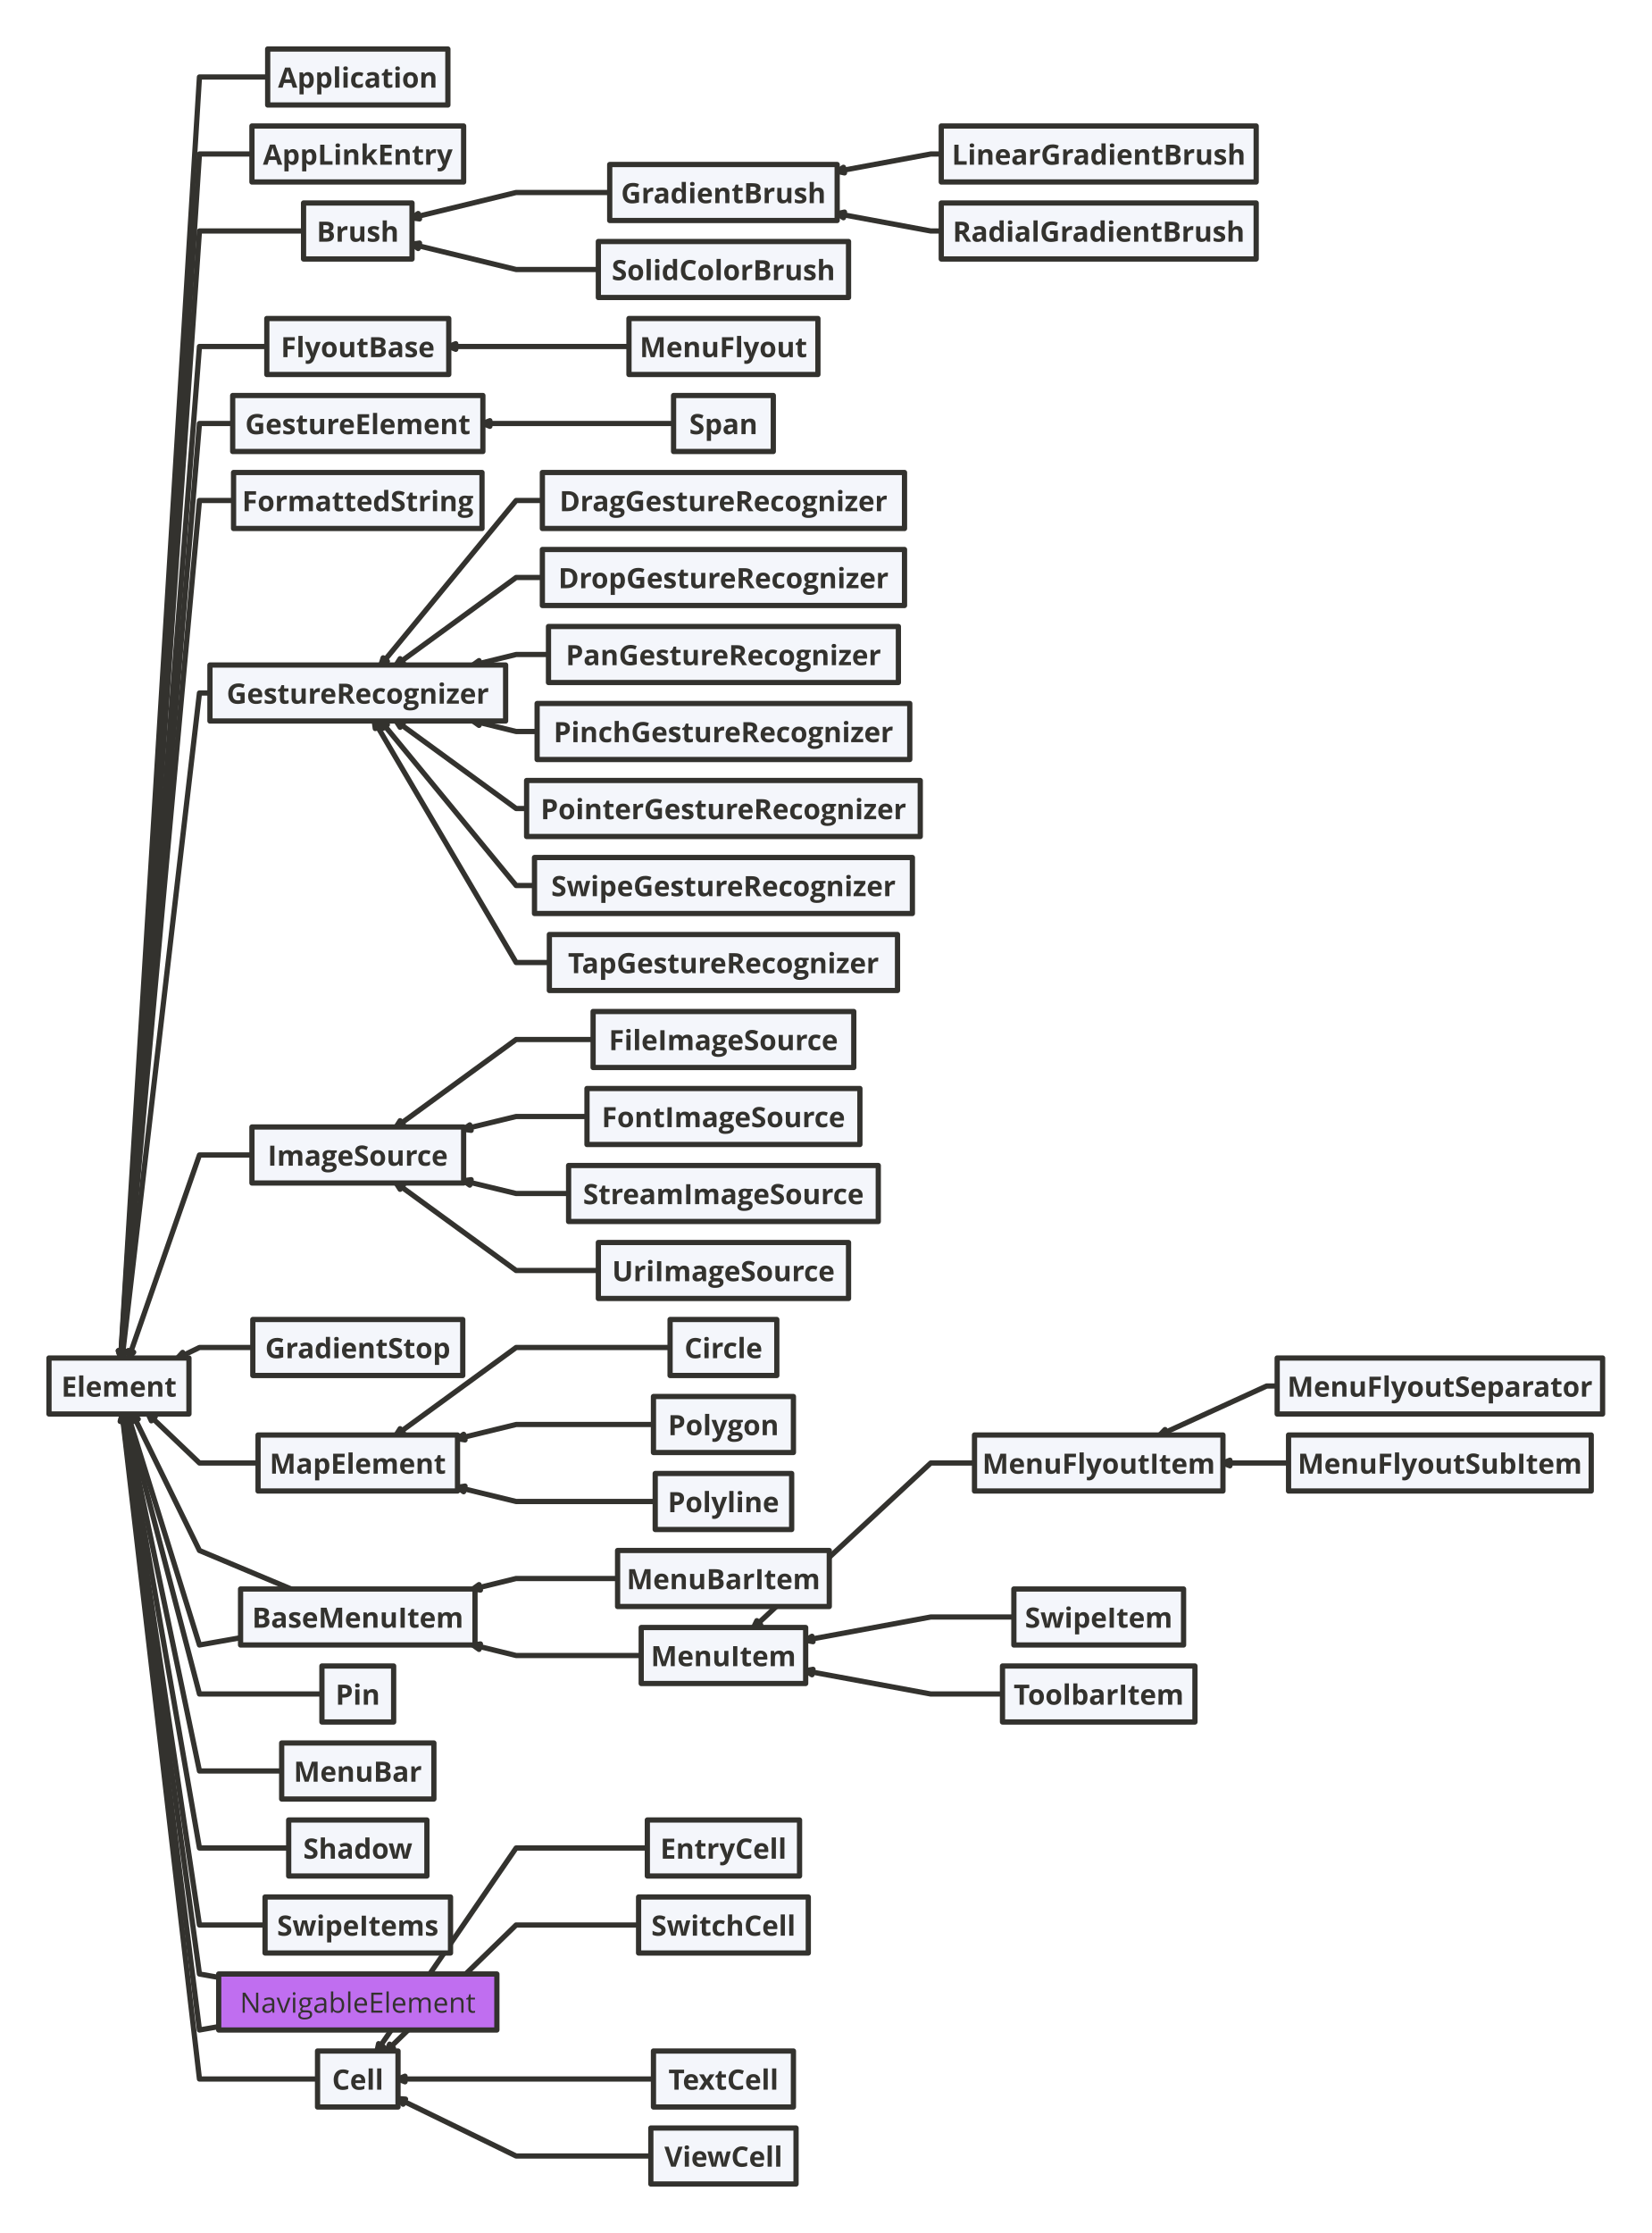
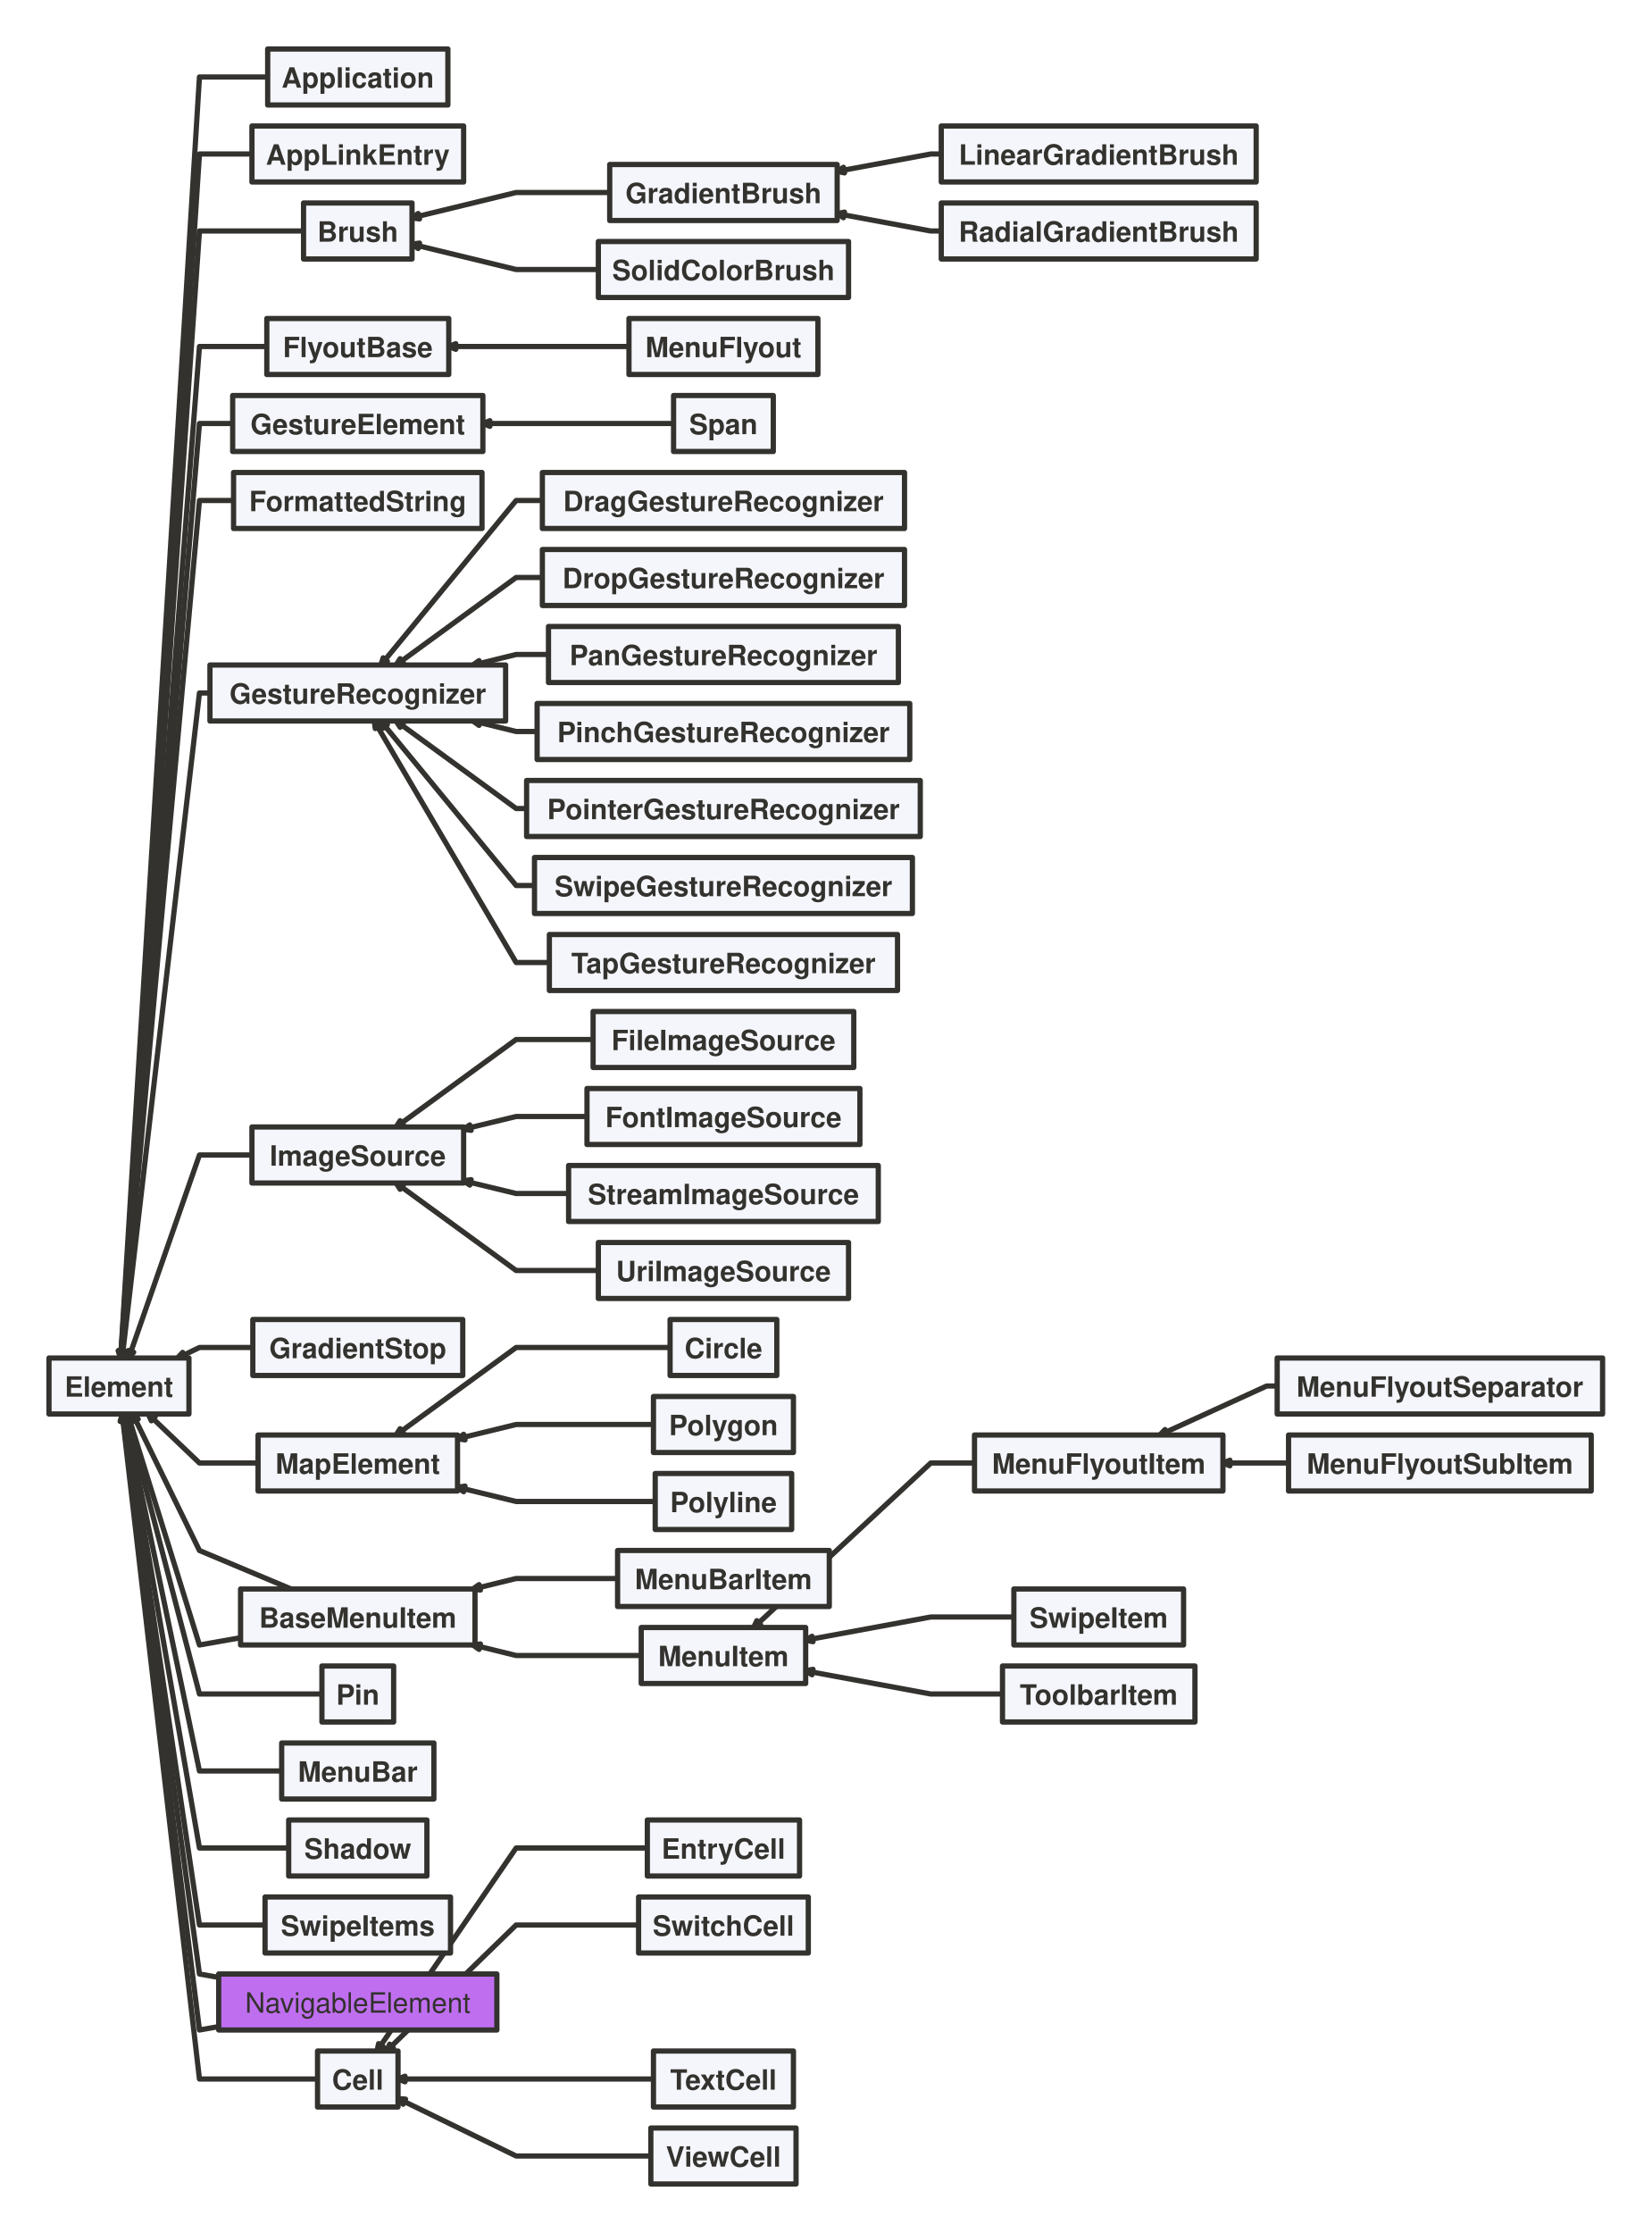
<svg xmlns="http://www.w3.org/2000/svg" version="1.1" baseProfile="full" width="944.0" height="1276.0" viewBox="0 0 944 1276">
-   <g stroke-width="1.0" text-align="left" font="12pt Helvetica, Arial, sans-serif" font-size="12pt" font-family="'Open Sans'" font-weight="bold" font-style="normal">
-     <g font-family="'Open Sans'" font-size="12pt" font-weight="bold" font-style="normal" stroke-width="3.0" stroke-linejoin="round" stroke-linecap="round" stroke="#33322E">
+   <g stroke-width="1.0" text-align="left" font="12pt Helvetica, Arial, sans-serif" font-size="12pt" font-family="Helvetica" font-weight="bold" font-style="normal">
+     <g font-family="Helvetica" font-size="12pt" font-weight="bold" font-style="normal" stroke-width="3.0" stroke-linejoin="round" stroke-linecap="round" stroke="#33322E">
      <g stroke="transparent" fill="transparent">
        <rect x="0.0" y="0.0" height="1276.0" width="944.0" stroke="none" />
      </g>
      <g transform="translate(8, 8)" fill="#33322E">
-         <g transform="translate(20, 20)" fill="#f4f6fb" font-family="'Open Sans'" font-size="12pt" font-weight="normal" font-style="normal">
+         <g transform="translate(20, 20)" fill="#f4f6fb" font-family="Helvetica" font-size="12pt" font-weight="normal" font-style="normal">
          <path d="M41.2 744.0 L86 16 L125 16 L125.0 16.0 " fill="none" />
          <path d="M39.6 743.9 L41.2 744.0 L42.8 744.1 L41.0 748.0 Z" />
          <path d="M41.3 744.0 L86 60 L116 60 L116.0 60.0 " fill="none" />
          <path d="M39.7 743.9 L41.3 744.0 L42.9 744.1 L41.0 748.0 Z" />
          <path d="M49.6 783.6 L86 858 L138.395 880 L138.4 880.0 " fill="none" />
          <path d="M51.0 782.9 L49.6 783.6 L48.2 784.3 L47.8 780.0 Z" />
          <path d="M41.4 744.0 L86 104 L145.5 104 L145.5 104.0 " fill="none" />
          <path d="M39.8 743.9 L41.4 744.0 L43.0 744.1 L41.1 748.0 Z" />
          <path d="M211.4 95.5 L267 82 L320.5 82 L320.5 82.0 " fill="none" />
          <path d="M211.0 94.0 L211.4 95.5 L211.8 97.1 L207.5 96.5 Z" />
          <path d="M454.4 69.2 L504 60 L510 60 L510.0 60.0 " fill="none" />
          <path d="M454.1 67.6 L454.4 69.2 L454.7 70.8 L450.5 69.9 Z" />
          <path d="M454.4 94.8 L504 104 L510 104 L510.0 104.0 " fill="none" />
          <path d="M454.7 93.2 L454.4 94.8 L454.1 96.4 L450.5 94.1 Z" />
          <path d="M211.4 112.5 L267 126 L314 126 L314.0 126.0 " fill="none" />
          <path d="M211.8 110.9 L211.4 112.5 L211.0 114.0 L207.5 111.5 Z" />
          <path d="M41.5 744.0 L86 170 L124.5 170 L124.5 170.0 " fill="none" />
          <path d="M40.0 743.9 L41.5 744.0 L43.1 744.1 L41.2 748.0 Z" />
          <path d="M232.5 170.0 L267 170 L331.5 170 L331.5 170.0 " fill="none" />
          <path d="M232.5 168.4 L232.5 170.0 L232.5 171.6 L228.5 170.0 Z" />
          <path d="M41.8 744.0 L86 258 L105.5 258 L105.5 258.0 " fill="none" />
          <path d="M40.2 743.9 L41.8 744.0 L43.4 744.2 L41.5 748.0 Z" />
          <path d="M41.7 744.0 L86 214 L105 214 L105.0 214.0 " fill="none" />
          <path d="M40.1 743.9 L41.7 744.0 L43.3 744.1 L41.3 748.0 Z" />
          <path d="M252.0 214.0 L267 214 L357 214 L357.0 214.0 " fill="none" />
          <path d="M252.0 212.4 L252.0 214.0 L252.0 215.6 L248.0 214.0 Z" />
          <path d="M42.3 744.0 L86 368 L92 368 L92.0 368.0 " fill="none" />
          <path d="M40.7 743.8 L42.3 744.0 L43.9 744.2 L41.9 748.0 Z" />
          <path d="M192.2 348.9 L267 258 L282 258 L282.0 258.0 " fill="none" />
          <path d="M191.0 347.9 L192.2 348.9 L193.4 349.9 L189.7 352.0 Z" />
          <path d="M201.7 349.6 L267 302 L282 302 L282.0 302.0 " fill="none" />
          <path d="M200.7 348.4 L201.7 349.6 L202.6 350.9 L198.4 352.0 Z" />
          <path d="M246.2 351.1 L267 346 L285.5 346 L285.5 346.0 " fill="none" />
          <path d="M245.8 349.5 L246.2 351.1 L246.6 352.6 L242.3 352.0 Z" />
          <path d="M246.2 384.9 L267 390 L279 390 L279.0 390.0 " fill="none" />
          <path d="M246.6 383.4 L246.2 384.9 L245.8 386.5 L242.3 384.0 Z" />
          <path d="M201.7 386.4 L267 434 L273 434 L273.0 434.0 " fill="none" />
          <path d="M202.6 385.1 L201.7 386.4 L200.7 387.6 L198.4 384.0 Z" />
          <path d="M192.2 387.1 L267 478 L277.5 478 L277.5 478.0 " fill="none" />
          <path d="M193.4 386.1 L192.2 387.1 L191.0 388.1 L189.7 384.0 Z" />
          <path d="M187.9 387.4 L267 522 L286 522 L286.0 522.0 " fill="none" />
          <path d="M189.3 386.6 L187.9 387.4 L186.5 388.3 L185.9 384.0 Z" />
          <path d="M77.1 746.3 L86 742 L116.5 742 L116.5 742.0 " fill="none" />
          <path d="M76.4 744.8 L77.1 746.3 L77.8 747.7 L73.5 748.0 Z" />
          <path d="M46.9 744.2 L86 632 L116 632 L116.0 632.0 " fill="none" />
          <path d="M45.4 743.7 L46.9 744.2 L48.4 744.7 L45.6 748.0 Z" />
          <path d="M201.7 613.6 L267 566 L311 566 L311.0 566.0 " fill="none" />
          <path d="M200.7 612.4 L201.7 613.6 L202.6 614.9 L198.4 616.0 Z" />
          <path d="M240.9 616.3 L267 610 L307.5 610 L307.5 610.0 " fill="none" />
          <path d="M240.5 614.8 L240.9 616.3 L241.3 617.9 L237.0 617.3 Z" />
          <path d="M240.9 647.7 L267 654 L297 654 L297.0 654.0 " fill="none" />
          <path d="M241.3 646.1 L240.9 647.7 L240.5 649.2 L237.0 646.7 Z" />
          <path d="M201.7 650.4 L267 698 L314 698 L314.0 698.0 " fill="none" />
          <path d="M202.6 649.1 L201.7 650.4 L200.7 651.6 L198.4 648.0 Z" />
          <path d="M59.6 782.8 L86 808 L119.5 808 L119.5 808.0 " fill="none" />
          <path d="M60.7 781.6 L59.6 782.8 L58.5 783.9 L56.7 780.0 Z" />
          <path d="M201.7 789.6 L267 742 L355 742 L355.0 742.0 " fill="none" />
          <path d="M200.7 788.4 L201.7 789.6 L202.6 790.9 L198.4 792.0 Z" />
          <path d="M237.4 793.2 L267 786 L345.5 786 L345.5 786.0 " fill="none" />
          <path d="M237.0 791.6 L237.4 793.2 L237.8 794.8 L233.5 794.1 Z" />
          <path d="M237.4 822.8 L267 830 L346.5 830 L346.5 830.0 " fill="none" />
          <path d="M237.8 821.2 L237.4 822.8 L237.0 824.4 L233.5 821.9 Z" />
          <path d="M45.2 783.9 L86 940 L156 940 L156.0 940.0 " fill="none" />
          <path d="M46.7 783.5 L45.2 783.9 L43.6 784.3 L44.2 780.0 Z" />
          <path d="M44.2 783.9 L86 984 L133 984 L133.0 984.0 " fill="none" />
          <path d="M45.7 783.6 L44.2 783.9 L42.6 784.2 L43.3 780.0 Z" />
          <path d="M43.5 783.9 L86 1028 L137 1028 L137.0 1028.0 " fill="none" />
          <path d="M45.1 783.7 L43.5 783.9 L41.9 784.2 L42.8 780.0 Z" />
          <path d="M43.0 784.0 L86 1072 L123.5 1072 L123.5 1072.0 " fill="none" />
          <path d="M44.6 783.7 L43.0 784.0 L41.4 784.2 L42.4 780.0 Z" />
          <path d="M42.7 784.0 L86 1100 L97 1101.945 L97.0 1101.9 " fill="none" />
          <path d="M44.3 783.7 L42.7 784.0 L41.1 784.2 L42.2 780.0 Z" />
          <path d="M46.2 783.8 L86 912 L109.5 907.845 L109.5 907.8 " fill="none" />
          <path d="M47.7 783.3 L46.2 783.8 L44.6 784.3 L45.0 780.0 Z" />
          <path d="M246.2 879.1 L267 874 L325 874 L325.0 874.0 " fill="none" />
          <path d="M245.8 877.5 L246.2 879.1 L246.6 880.6 L242.3 880.0 Z" />
          <path d="M246.2 912.9 L267 918 L338.5 918 L338.5 918.0 " fill="none" />
          <path d="M246.6 911.4 L246.2 912.9 L245.8 914.5 L242.3 912.0 Z" />
          <path d="M405.7 899.3 L504 808 L529 808 L529.0 808.0 " fill="none" />
          <path d="M404.6 898.1 L405.7 899.3 L406.8 900.5 L402.7 902.0 Z" />
          <path d="M638.5 790.3 L696 764 L702 764 L702.0 764.0 " fill="none" />
          <path d="M637.9 788.9 L638.5 790.3 L639.2 791.8 L634.9 792.0 Z" />
          <path d="M675.0 808.0 L696 808 L708.5 808 L708.5 808.0 " fill="none" />
          <path d="M675.0 806.4 L675.0 808.0 L675.0 809.6 L671.0 808.0 Z" />
          <path d="M436.4 908.5 L504 896 L551.5 896 L551.5 896.0 " fill="none" />
          <path d="M436.1 907.0 L436.4 908.5 L436.7 910.1 L432.5 909.3 Z" />
          <path d="M436.4 927.5 L504 940 L545 940 L545.0 940.0 " fill="none" />
          <path d="M436.7 925.9 L436.4 927.5 L436.1 929.0 L432.5 926.7 Z" />
          <path d="M42.3 784.0 L86 1160 L153.5 1160 L153.5 1160.0 " fill="none" />
          <path d="M43.9 783.8 L42.3 784.0 L40.7 784.2 L41.9 780.0 Z" />
          <path d="M189.7 1140.7 L267 1028 L342 1028 L342.0 1028.0 " fill="none" />
          <path d="M188.4 1139.8 L189.7 1140.7 L191.1 1141.6 L187.5 1144.0 Z" />
          <path d="M195.8 1141.2 L267 1072 L337 1072 L337.0 1072.0 " fill="none" />
          <path d="M194.7 1140.1 L195.8 1141.2 L196.9 1142.4 L193.0 1144.0 Z" />
          <path d="M203.5 1160.0 L267 1160 L345.5 1160 L345.5 1160.0 " fill="none" />
          <path d="M203.5 1158.4 L203.5 1160.0 L203.5 1161.6 L199.5 1160.0 Z" />
          <path d="M203.1 1172.9 L267 1204 L344 1204 L344.0 1204.0 " fill="none" />
          <path d="M203.8 1171.5 L203.1 1172.9 L202.4 1174.4 L199.5 1171.2 Z" />
          <path d="M42.5 784.0 L86 1132 L97 1130.055 L97.0 1130.1 " fill="none" />
          <path d="M44.1 783.8 L42.5 784.0 L40.9 784.2 L42.0 780.0 Z" />
          <g data-name="Element">
            <g fill="#f4f6fb" stroke="#33322E" data-name="Element">
              <rect x="0.0" y="748.0" height="32.0" width="80.0" data-name="Element" />
            </g>
-             <g transform="translate(0, 748)" font-family="'Open Sans'" font-size="12pt" font-weight="bold" font-style="normal" data-name="Element" data-compartment="0">
+             <g transform="translate(0, 748)" font-family="Helvetica" font-size="12pt" font-weight="bold" font-style="normal" data-name="Element" data-compartment="0">
              <g transform="translate(8, 8)" fill="#33322E" text-align="center" data-name="Element" data-compartment="0">
                <text x="32.0" y="14.1" stroke="none" text-anchor="middle" data-name="Element" data-compartment="0">Element</text>
              </g>
            </g>
          </g>
          <g data-name="Application">
            <g fill="#f4f6fb" stroke="#33322E" data-name="Application">
              <rect x="125.0" y="0.0" height="32.0" width="103.0" data-name="Application" />
            </g>
-             <g transform="translate(125, 0)" font-family="'Open Sans'" font-size="12pt" font-weight="bold" font-style="normal" data-name="Application" data-compartment="0">
+             <g transform="translate(125, 0)" font-family="Helvetica" font-size="12pt" font-weight="bold" font-style="normal" data-name="Application" data-compartment="0">
              <g transform="translate(8, 8)" fill="#33322E" text-align="center" data-name="Application" data-compartment="0">
                <text x="43.5" y="14.1" stroke="none" text-anchor="middle" data-name="Application" data-compartment="0">Application</text>
              </g>
            </g>
          </g>
          <g data-name="AppLinkEntry">
            <g fill="#f4f6fb" stroke="#33322E" data-name="AppLinkEntry">
              <rect x="116.0" y="44.0" height="32.0" width="121.0" data-name="AppLinkEntry" />
            </g>
-             <g transform="translate(116, 44)" font-family="'Open Sans'" font-size="12pt" font-weight="bold" font-style="normal" data-name="AppLinkEntry" data-compartment="0">
+             <g transform="translate(116, 44)" font-family="Helvetica" font-size="12pt" font-weight="bold" font-style="normal" data-name="AppLinkEntry" data-compartment="0">
              <g transform="translate(8, 8)" fill="#33322E" text-align="center" data-name="AppLinkEntry" data-compartment="0">
                <text x="52.5" y="14.1" stroke="none" text-anchor="middle" data-name="AppLinkEntry" data-compartment="0">AppLinkEntry</text>
              </g>
            </g>
          </g>
          <g data-name="BaseMenuItem">
            <g fill="#f4f6fb" stroke="#33322E" data-name="BaseMenuItem">
              <rect x="109.5" y="880.0" height="32.0" width="134.0" data-name="BaseMenuItem" />
            </g>
-             <g transform="translate(109.5, 880)" font-family="'Open Sans'" font-size="12pt" font-weight="bold" font-style="normal" data-name="BaseMenuItem" data-compartment="0">
+             <g transform="translate(109.5, 880)" font-family="Helvetica" font-size="12pt" font-weight="bold" font-style="normal" data-name="BaseMenuItem" data-compartment="0">
              <g transform="translate(8, 8)" fill="#33322E" text-align="center" data-name="BaseMenuItem" data-compartment="0">
                <text x="59.0" y="14.1" stroke="none" text-anchor="middle" data-name="BaseMenuItem" data-compartment="0">BaseMenuItem</text>
              </g>
            </g>
          </g>
          <g data-name="Brush">
            <g fill="#f4f6fb" stroke="#33322E" data-name="Brush">
              <rect x="145.5" y="88.0" height="32.0" width="62.0" data-name="Brush" />
            </g>
-             <g transform="translate(145.5, 88)" font-family="'Open Sans'" font-size="12pt" font-weight="bold" font-style="normal" data-name="Brush" data-compartment="0">
+             <g transform="translate(145.5, 88)" font-family="Helvetica" font-size="12pt" font-weight="bold" font-style="normal" data-name="Brush" data-compartment="0">
              <g transform="translate(8, 8)" fill="#33322E" text-align="center" data-name="Brush" data-compartment="0">
                <text x="23.0" y="14.1" stroke="none" text-anchor="middle" data-name="Brush" data-compartment="0">Brush</text>
              </g>
            </g>
          </g>
          <g data-name="GradientBrush">
            <g fill="#f4f6fb" stroke="#33322E" data-name="GradientBrush">
              <rect x="320.5" y="66.0" height="32.0" width="130.0" data-name="GradientBrush" />
            </g>
-             <g transform="translate(320.5, 66)" font-family="'Open Sans'" font-size="12pt" font-weight="bold" font-style="normal" data-name="GradientBrush" data-compartment="0">
+             <g transform="translate(320.5, 66)" font-family="Helvetica" font-size="12pt" font-weight="bold" font-style="normal" data-name="GradientBrush" data-compartment="0">
              <g transform="translate(8, 8)" fill="#33322E" text-align="center" data-name="GradientBrush" data-compartment="0">
                <text x="57.0" y="14.1" stroke="none" text-anchor="middle" data-name="GradientBrush" data-compartment="0">GradientBrush</text>
              </g>
            </g>
          </g>
          <g data-name="LinearGradientBrush">
            <g fill="#f4f6fb" stroke="#33322E" data-name="LinearGradientBrush">
              <rect x="510.0" y="44.0" height="32.0" width="180.0" data-name="LinearGradientBrush" />
            </g>
-             <g transform="translate(510, 44)" font-family="'Open Sans'" font-size="12pt" font-weight="bold" font-style="normal" data-name="LinearGradientBrush" data-compartment="0">
+             <g transform="translate(510, 44)" font-family="Helvetica" font-size="12pt" font-weight="bold" font-style="normal" data-name="LinearGradientBrush" data-compartment="0">
              <g transform="translate(8, 8)" fill="#33322E" text-align="center" data-name="LinearGradientBrush" data-compartment="0">
                <text x="82.0" y="14.1" stroke="none" text-anchor="middle" data-name="LinearGradientBrush" data-compartment="0">LinearGradientBrush</text>
              </g>
            </g>
          </g>
          <g data-name="RadialGradientBrush">
            <g fill="#f4f6fb" stroke="#33322E" data-name="RadialGradientBrush">
              <rect x="510.0" y="88.0" height="32.0" width="180.0" data-name="RadialGradientBrush" />
            </g>
-             <g transform="translate(510, 88)" font-family="'Open Sans'" font-size="12pt" font-weight="bold" font-style="normal" data-name="RadialGradientBrush" data-compartment="0">
+             <g transform="translate(510, 88)" font-family="Helvetica" font-size="12pt" font-weight="bold" font-style="normal" data-name="RadialGradientBrush" data-compartment="0">
              <g transform="translate(8, 8)" fill="#33322E" text-align="center" data-name="RadialGradientBrush" data-compartment="0">
                <text x="82.0" y="14.1" stroke="none" text-anchor="middle" data-name="RadialGradientBrush" data-compartment="0">RadialGradientBrush</text>
              </g>
            </g>
          </g>
          <g data-name="SolidColorBrush">
            <g fill="#f4f6fb" stroke="#33322E" data-name="SolidColorBrush">
              <rect x="314.0" y="110.0" height="32.0" width="143.0" data-name="SolidColorBrush" />
            </g>
-             <g transform="translate(314, 110)" font-family="'Open Sans'" font-size="12pt" font-weight="bold" font-style="normal" data-name="SolidColorBrush" data-compartment="0">
+             <g transform="translate(314, 110)" font-family="Helvetica" font-size="12pt" font-weight="bold" font-style="normal" data-name="SolidColorBrush" data-compartment="0">
              <g transform="translate(8, 8)" fill="#33322E" text-align="center" data-name="SolidColorBrush" data-compartment="0">
                <text x="63.5" y="14.1" stroke="none" text-anchor="middle" data-name="SolidColorBrush" data-compartment="0">SolidColorBrush</text>
              </g>
            </g>
          </g>
          <g data-name="FlyoutBase">
            <g fill="#f4f6fb" stroke="#33322E" data-name="FlyoutBase">
              <rect x="124.5" y="154.0" height="32.0" width="104.0" data-name="FlyoutBase" />
            </g>
-             <g transform="translate(124.5, 154)" font-family="'Open Sans'" font-size="12pt" font-weight="bold" font-style="normal" data-name="FlyoutBase" data-compartment="0">
+             <g transform="translate(124.5, 154)" font-family="Helvetica" font-size="12pt" font-weight="bold" font-style="normal" data-name="FlyoutBase" data-compartment="0">
              <g transform="translate(8, 8)" fill="#33322E" text-align="center" data-name="FlyoutBase" data-compartment="0">
                <text x="44.0" y="14.1" stroke="none" text-anchor="middle" data-name="FlyoutBase" data-compartment="0">FlyoutBase</text>
              </g>
            </g>
          </g>
          <g data-name="MenuFlyout">
            <g fill="#f4f6fb" stroke="#33322E" data-name="MenuFlyout">
              <rect x="331.5" y="154.0" height="32.0" width="108.0" data-name="MenuFlyout" />
            </g>
-             <g transform="translate(331.5, 154)" font-family="'Open Sans'" font-size="12pt" font-weight="bold" font-style="normal" data-name="MenuFlyout" data-compartment="0">
+             <g transform="translate(331.5, 154)" font-family="Helvetica" font-size="12pt" font-weight="bold" font-style="normal" data-name="MenuFlyout" data-compartment="0">
              <g transform="translate(8, 8)" fill="#33322E" text-align="center" data-name="MenuFlyout" data-compartment="0">
                <text x="46.0" y="14.1" stroke="none" text-anchor="middle" data-name="MenuFlyout" data-compartment="0">MenuFlyout</text>
              </g>
            </g>
          </g>
          <g data-name="FormattedString">
            <g fill="#f4f6fb" stroke="#33322E" data-name="FormattedString">
              <rect x="105.5" y="242.0" height="32.0" width="142.0" data-name="FormattedString" />
            </g>
-             <g transform="translate(105.5, 242)" font-family="'Open Sans'" font-size="12pt" font-weight="bold" font-style="normal" data-name="FormattedString" data-compartment="0">
+             <g transform="translate(105.5, 242)" font-family="Helvetica" font-size="12pt" font-weight="bold" font-style="normal" data-name="FormattedString" data-compartment="0">
              <g transform="translate(8, 8)" fill="#33322E" text-align="center" data-name="FormattedString" data-compartment="0">
                <text x="63.0" y="14.1" stroke="none" text-anchor="middle" data-name="FormattedString" data-compartment="0">FormattedString</text>
              </g>
            </g>
          </g>
          <g data-name="GestureElement">
            <g fill="#f4f6fb" stroke="#33322E" data-name="GestureElement">
              <rect x="105.0" y="198.0" height="32.0" width="143.0" data-name="GestureElement" />
            </g>
-             <g transform="translate(105, 198)" font-family="'Open Sans'" font-size="12pt" font-weight="bold" font-style="normal" data-name="GestureElement" data-compartment="0">
+             <g transform="translate(105, 198)" font-family="Helvetica" font-size="12pt" font-weight="bold" font-style="normal" data-name="GestureElement" data-compartment="0">
              <g transform="translate(8, 8)" fill="#33322E" text-align="center" data-name="GestureElement" data-compartment="0">
                <text x="63.5" y="14.1" stroke="none" text-anchor="middle" data-name="GestureElement" data-compartment="0">GestureElement</text>
              </g>
            </g>
          </g>
          <g data-name="Span">
            <g fill="#f4f6fb" stroke="#33322E" data-name="Span">
              <rect x="357.0" y="198.0" height="32.0" width="57.0" data-name="Span" />
            </g>
-             <g transform="translate(357, 198)" font-family="'Open Sans'" font-size="12pt" font-weight="bold" font-style="normal" data-name="Span" data-compartment="0">
+             <g transform="translate(357, 198)" font-family="Helvetica" font-size="12pt" font-weight="bold" font-style="normal" data-name="Span" data-compartment="0">
              <g transform="translate(8, 8)" fill="#33322E" text-align="center" data-name="Span" data-compartment="0">
                <text x="20.5" y="14.1" stroke="none" text-anchor="middle" data-name="Span" data-compartment="0">Span</text>
              </g>
            </g>
          </g>
          <g data-name="GestureRecognizer">
            <g fill="#f4f6fb" stroke="#33322E" data-name="GestureRecognizer">
              <rect x="92.0" y="352.0" height="32.0" width="169.0" data-name="GestureRecognizer" />
            </g>
-             <g transform="translate(92, 352)" font-family="'Open Sans'" font-size="12pt" font-weight="bold" font-style="normal" data-name="GestureRecognizer" data-compartment="0">
+             <g transform="translate(92, 352)" font-family="Helvetica" font-size="12pt" font-weight="bold" font-style="normal" data-name="GestureRecognizer" data-compartment="0">
              <g transform="translate(8, 8)" fill="#33322E" text-align="center" data-name="GestureRecognizer" data-compartment="0">
                <text x="76.5" y="14.1" stroke="none" text-anchor="middle" data-name="GestureRecognizer" data-compartment="0">GestureRecognizer</text>
              </g>
            </g>
          </g>
          <g data-name="DragGestureRecognizer">
            <g fill="#f4f6fb" stroke="#33322E" data-name="DragGestureRecognizer">
              <rect x="282.0" y="242.0" height="32.0" width="207.0" data-name="DragGestureRecognizer" />
            </g>
-             <g transform="translate(282, 242)" font-family="'Open Sans'" font-size="12pt" font-weight="bold" font-style="normal" data-name="DragGestureRecognizer" data-compartment="0">
+             <g transform="translate(282, 242)" font-family="Helvetica" font-size="12pt" font-weight="bold" font-style="normal" data-name="DragGestureRecognizer" data-compartment="0">
              <g transform="translate(8, 8)" fill="#33322E" text-align="center" data-name="DragGestureRecognizer" data-compartment="0">
                <text x="95.5" y="14.1" stroke="none" text-anchor="middle" data-name="DragGestureRecognizer" data-compartment="0">DragGestureRecognizer</text>
              </g>
            </g>
          </g>
          <g data-name="DropGestureRecognizer">
            <g fill="#f4f6fb" stroke="#33322E" data-name="DropGestureRecognizer">
              <rect x="282.0" y="286.0" height="32.0" width="207.0" data-name="DropGestureRecognizer" />
            </g>
-             <g transform="translate(282, 286)" font-family="'Open Sans'" font-size="12pt" font-weight="bold" font-style="normal" data-name="DropGestureRecognizer" data-compartment="0">
+             <g transform="translate(282, 286)" font-family="Helvetica" font-size="12pt" font-weight="bold" font-style="normal" data-name="DropGestureRecognizer" data-compartment="0">
              <g transform="translate(8, 8)" fill="#33322E" text-align="center" data-name="DropGestureRecognizer" data-compartment="0">
                <text x="95.5" y="14.1" stroke="none" text-anchor="middle" data-name="DropGestureRecognizer" data-compartment="0">DropGestureRecognizer</text>
              </g>
            </g>
          </g>
          <g data-name="PanGestureRecognizer">
            <g fill="#f4f6fb" stroke="#33322E" data-name="PanGestureRecognizer">
              <rect x="285.5" y="330.0" height="32.0" width="200.0" data-name="PanGestureRecognizer" />
            </g>
-             <g transform="translate(285.5, 330)" font-family="'Open Sans'" font-size="12pt" font-weight="bold" font-style="normal" data-name="PanGestureRecognizer" data-compartment="0">
+             <g transform="translate(285.5, 330)" font-family="Helvetica" font-size="12pt" font-weight="bold" font-style="normal" data-name="PanGestureRecognizer" data-compartment="0">
              <g transform="translate(8, 8)" fill="#33322E" text-align="center" data-name="PanGestureRecognizer" data-compartment="0">
                <text x="92.0" y="14.1" stroke="none" text-anchor="middle" data-name="PanGestureRecognizer" data-compartment="0">PanGestureRecognizer</text>
              </g>
            </g>
          </g>
          <g data-name="PinchGestureRecognizer">
            <g fill="#f4f6fb" stroke="#33322E" data-name="PinchGestureRecognizer">
              <rect x="279.0" y="374.0" height="32.0" width="213.0" data-name="PinchGestureRecognizer" />
            </g>
-             <g transform="translate(279, 374)" font-family="'Open Sans'" font-size="12pt" font-weight="bold" font-style="normal" data-name="PinchGestureRecognizer" data-compartment="0">
+             <g transform="translate(279, 374)" font-family="Helvetica" font-size="12pt" font-weight="bold" font-style="normal" data-name="PinchGestureRecognizer" data-compartment="0">
              <g transform="translate(8, 8)" fill="#33322E" text-align="center" data-name="PinchGestureRecognizer" data-compartment="0">
                <text x="98.5" y="14.1" stroke="none" text-anchor="middle" data-name="PinchGestureRecognizer" data-compartment="0">PinchGestureRecognizer</text>
              </g>
            </g>
          </g>
          <g data-name="PointerGestureRecognizer">
            <g fill="#f4f6fb" stroke="#33322E" data-name="PointerGestureRecognizer">
              <rect x="273.0" y="418.0" height="32.0" width="225.0" data-name="PointerGestureRecognizer" />
            </g>
-             <g transform="translate(273, 418)" font-family="'Open Sans'" font-size="12pt" font-weight="bold" font-style="normal" data-name="PointerGestureRecognizer" data-compartment="0">
+             <g transform="translate(273, 418)" font-family="Helvetica" font-size="12pt" font-weight="bold" font-style="normal" data-name="PointerGestureRecognizer" data-compartment="0">
              <g transform="translate(8, 8)" fill="#33322E" text-align="center" data-name="PointerGestureRecognizer" data-compartment="0">
                <text x="104.5" y="14.1" stroke="none" text-anchor="middle" data-name="PointerGestureRecognizer" data-compartment="0">PointerGestureRecognizer</text>
              </g>
            </g>
          </g>
          <g data-name="SwipeGestureRecognizer">
            <g fill="#f4f6fb" stroke="#33322E" data-name="SwipeGestureRecognizer">
              <rect x="277.5" y="462.0" height="32.0" width="216.0" data-name="SwipeGestureRecognizer" />
            </g>
-             <g transform="translate(277.5, 462)" font-family="'Open Sans'" font-size="12pt" font-weight="bold" font-style="normal" data-name="SwipeGestureRecognizer" data-compartment="0">
+             <g transform="translate(277.5, 462)" font-family="Helvetica" font-size="12pt" font-weight="bold" font-style="normal" data-name="SwipeGestureRecognizer" data-compartment="0">
              <g transform="translate(8, 8)" fill="#33322E" text-align="center" data-name="SwipeGestureRecognizer" data-compartment="0">
                <text x="100.0" y="14.1" stroke="none" text-anchor="middle" data-name="SwipeGestureRecognizer" data-compartment="0">SwipeGestureRecognizer</text>
              </g>
            </g>
          </g>
          <g data-name="TapGestureRecognizer">
            <g fill="#f4f6fb" stroke="#33322E" data-name="TapGestureRecognizer">
              <rect x="286.0" y="506.0" height="32.0" width="199.0" data-name="TapGestureRecognizer" />
            </g>
-             <g transform="translate(286, 506)" font-family="'Open Sans'" font-size="12pt" font-weight="bold" font-style="normal" data-name="TapGestureRecognizer" data-compartment="0">
+             <g transform="translate(286, 506)" font-family="Helvetica" font-size="12pt" font-weight="bold" font-style="normal" data-name="TapGestureRecognizer" data-compartment="0">
              <g transform="translate(8, 8)" fill="#33322E" text-align="center" data-name="TapGestureRecognizer" data-compartment="0">
                <text x="91.5" y="14.1" stroke="none" text-anchor="middle" data-name="TapGestureRecognizer" data-compartment="0">TapGestureRecognizer</text>
              </g>
            </g>
          </g>
          <g data-name="GradientStop">
            <g fill="#f4f6fb" stroke="#33322E" data-name="GradientStop">
              <rect x="116.5" y="726.0" height="32.0" width="120.0" data-name="GradientStop" />
            </g>
-             <g transform="translate(116.5, 726)" font-family="'Open Sans'" font-size="12pt" font-weight="bold" font-style="normal" data-name="GradientStop" data-compartment="0">
+             <g transform="translate(116.5, 726)" font-family="Helvetica" font-size="12pt" font-weight="bold" font-style="normal" data-name="GradientStop" data-compartment="0">
              <g transform="translate(8, 8)" fill="#33322E" text-align="center" data-name="GradientStop" data-compartment="0">
                <text x="52.0" y="14.1" stroke="none" text-anchor="middle" data-name="GradientStop" data-compartment="0">GradientStop</text>
              </g>
            </g>
          </g>
          <g data-name="ImageSource">
            <g fill="#f4f6fb" stroke="#33322E" data-name="ImageSource">
              <rect x="116.0" y="616.0" height="32.0" width="121.0" data-name="ImageSource" />
            </g>
-             <g transform="translate(116, 616)" font-family="'Open Sans'" font-size="12pt" font-weight="bold" font-style="normal" data-name="ImageSource" data-compartment="0">
+             <g transform="translate(116, 616)" font-family="Helvetica" font-size="12pt" font-weight="bold" font-style="normal" data-name="ImageSource" data-compartment="0">
              <g transform="translate(8, 8)" fill="#33322E" text-align="center" data-name="ImageSource" data-compartment="0">
                <text x="52.5" y="14.1" stroke="none" text-anchor="middle" data-name="ImageSource" data-compartment="0">ImageSource</text>
              </g>
            </g>
          </g>
          <g data-name="FileImageSource">
            <g fill="#f4f6fb" stroke="#33322E" data-name="FileImageSource">
              <rect x="311.0" y="550.0" height="32.0" width="149.0" data-name="FileImageSource" />
            </g>
-             <g transform="translate(311, 550)" font-family="'Open Sans'" font-size="12pt" font-weight="bold" font-style="normal" data-name="FileImageSource" data-compartment="0">
+             <g transform="translate(311, 550)" font-family="Helvetica" font-size="12pt" font-weight="bold" font-style="normal" data-name="FileImageSource" data-compartment="0">
              <g transform="translate(8, 8)" fill="#33322E" text-align="center" data-name="FileImageSource" data-compartment="0">
                <text x="66.5" y="14.1" stroke="none" text-anchor="middle" data-name="FileImageSource" data-compartment="0">FileImageSource</text>
              </g>
            </g>
          </g>
          <g data-name="FontImageSource">
            <g fill="#f4f6fb" stroke="#33322E" data-name="FontImageSource">
              <rect x="307.5" y="594.0" height="32.0" width="156.0" data-name="FontImageSource" />
            </g>
-             <g transform="translate(307.5, 594)" font-family="'Open Sans'" font-size="12pt" font-weight="bold" font-style="normal" data-name="FontImageSource" data-compartment="0">
+             <g transform="translate(307.5, 594)" font-family="Helvetica" font-size="12pt" font-weight="bold" font-style="normal" data-name="FontImageSource" data-compartment="0">
              <g transform="translate(8, 8)" fill="#33322E" text-align="center" data-name="FontImageSource" data-compartment="0">
                <text x="70.0" y="14.1" stroke="none" text-anchor="middle" data-name="FontImageSource" data-compartment="0">FontImageSource</text>
              </g>
            </g>
          </g>
          <g data-name="StreamImageSource">
            <g fill="#f4f6fb" stroke="#33322E" data-name="StreamImageSource">
              <rect x="297.0" y="638.0" height="32.0" width="177.0" data-name="StreamImageSource" />
            </g>
-             <g transform="translate(297, 638)" font-family="'Open Sans'" font-size="12pt" font-weight="bold" font-style="normal" data-name="StreamImageSource" data-compartment="0">
+             <g transform="translate(297, 638)" font-family="Helvetica" font-size="12pt" font-weight="bold" font-style="normal" data-name="StreamImageSource" data-compartment="0">
              <g transform="translate(8, 8)" fill="#33322E" text-align="center" data-name="StreamImageSource" data-compartment="0">
                <text x="80.5" y="14.1" stroke="none" text-anchor="middle" data-name="StreamImageSource" data-compartment="0">StreamImageSource</text>
              </g>
            </g>
          </g>
          <g data-name="UriImageSource">
            <g fill="#f4f6fb" stroke="#33322E" data-name="UriImageSource">
              <rect x="314.0" y="682.0" height="32.0" width="143.0" data-name="UriImageSource" />
            </g>
-             <g transform="translate(314, 682)" font-family="'Open Sans'" font-size="12pt" font-weight="bold" font-style="normal" data-name="UriImageSource" data-compartment="0">
+             <g transform="translate(314, 682)" font-family="Helvetica" font-size="12pt" font-weight="bold" font-style="normal" data-name="UriImageSource" data-compartment="0">
              <g transform="translate(8, 8)" fill="#33322E" text-align="center" data-name="UriImageSource" data-compartment="0">
                <text x="63.5" y="14.1" stroke="none" text-anchor="middle" data-name="UriImageSource" data-compartment="0">UriImageSource</text>
              </g>
            </g>
          </g>
          <g data-name="MapElement">
            <g fill="#f4f6fb" stroke="#33322E" data-name="MapElement">
              <rect x="119.5" y="792.0" height="32.0" width="114.0" data-name="MapElement" />
            </g>
-             <g transform="translate(119.5, 792)" font-family="'Open Sans'" font-size="12pt" font-weight="bold" font-style="normal" data-name="MapElement" data-compartment="0">
+             <g transform="translate(119.5, 792)" font-family="Helvetica" font-size="12pt" font-weight="bold" font-style="normal" data-name="MapElement" data-compartment="0">
              <g transform="translate(8, 8)" fill="#33322E" text-align="center" data-name="MapElement" data-compartment="0">
                <text x="49.0" y="14.1" stroke="none" text-anchor="middle" data-name="MapElement" data-compartment="0">MapElement</text>
              </g>
            </g>
          </g>
          <g data-name="Circle">
            <g fill="#f4f6fb" stroke="#33322E" data-name="Circle">
              <rect x="355.0" y="726.0" height="32.0" width="61.0" data-name="Circle" />
            </g>
-             <g transform="translate(355, 726)" font-family="'Open Sans'" font-size="12pt" font-weight="bold" font-style="normal" data-name="Circle" data-compartment="0">
+             <g transform="translate(355, 726)" font-family="Helvetica" font-size="12pt" font-weight="bold" font-style="normal" data-name="Circle" data-compartment="0">
              <g transform="translate(8, 8)" fill="#33322E" text-align="center" data-name="Circle" data-compartment="0">
                <text x="22.5" y="14.1" stroke="none" text-anchor="middle" data-name="Circle" data-compartment="0">Circle</text>
              </g>
            </g>
          </g>
          <g data-name="Polygon">
            <g fill="#f4f6fb" stroke="#33322E" data-name="Polygon">
              <rect x="345.5" y="770.0" height="32.0" width="80.0" data-name="Polygon" />
            </g>
-             <g transform="translate(345.5, 770)" font-family="'Open Sans'" font-size="12pt" font-weight="bold" font-style="normal" data-name="Polygon" data-compartment="0">
+             <g transform="translate(345.5, 770)" font-family="Helvetica" font-size="12pt" font-weight="bold" font-style="normal" data-name="Polygon" data-compartment="0">
              <g transform="translate(8, 8)" fill="#33322E" text-align="center" data-name="Polygon" data-compartment="0">
                <text x="32.0" y="14.1" stroke="none" text-anchor="middle" data-name="Polygon" data-compartment="0">Polygon</text>
              </g>
            </g>
          </g>
          <g data-name="Polyline">
            <g fill="#f4f6fb" stroke="#33322E" data-name="Polyline">
              <rect x="346.5" y="814.0" height="32.0" width="78.0" data-name="Polyline" />
            </g>
-             <g transform="translate(346.5, 814)" font-family="'Open Sans'" font-size="12pt" font-weight="bold" font-style="normal" data-name="Polyline" data-compartment="0">
+             <g transform="translate(346.5, 814)" font-family="Helvetica" font-size="12pt" font-weight="bold" font-style="normal" data-name="Polyline" data-compartment="0">
              <g transform="translate(8, 8)" fill="#33322E" text-align="center" data-name="Polyline" data-compartment="0">
                <text x="31.0" y="14.1" stroke="none" text-anchor="middle" data-name="Polyline" data-compartment="0">Polyline</text>
              </g>
            </g>
          </g>
          <g data-name="Pin">
            <g fill="#f4f6fb" stroke="#33322E" data-name="Pin">
              <rect x="156.0" y="924.0" height="32.0" width="41.0" data-name="Pin" />
            </g>
-             <g transform="translate(156, 924)" font-family="'Open Sans'" font-size="12pt" font-weight="bold" font-style="normal" data-name="Pin" data-compartment="0">
+             <g transform="translate(156, 924)" font-family="Helvetica" font-size="12pt" font-weight="bold" font-style="normal" data-name="Pin" data-compartment="0">
              <g transform="translate(8, 8)" fill="#33322E" text-align="center" data-name="Pin" data-compartment="0">
                <text x="12.5" y="14.1" stroke="none" text-anchor="middle" data-name="Pin" data-compartment="0">Pin</text>
              </g>
            </g>
          </g>
          <g data-name="MenuBar">
            <g fill="#f4f6fb" stroke="#33322E" data-name="MenuBar">
              <rect x="133.0" y="968.0" height="32.0" width="87.0" data-name="MenuBar" />
            </g>
-             <g transform="translate(133, 968)" font-family="'Open Sans'" font-size="12pt" font-weight="bold" font-style="normal" data-name="MenuBar" data-compartment="0">
+             <g transform="translate(133, 968)" font-family="Helvetica" font-size="12pt" font-weight="bold" font-style="normal" data-name="MenuBar" data-compartment="0">
              <g transform="translate(8, 8)" fill="#33322E" text-align="center" data-name="MenuBar" data-compartment="0">
                <text x="35.5" y="14.1" stroke="none" text-anchor="middle" data-name="MenuBar" data-compartment="0">MenuBar</text>
              </g>
            </g>
          </g>
          <g data-name="Shadow">
            <g fill="#f4f6fb" stroke="#33322E" data-name="Shadow">
              <rect x="137.0" y="1012.0" height="32.0" width="79.0" data-name="Shadow" />
            </g>
-             <g transform="translate(137, 1012)" font-family="'Open Sans'" font-size="12pt" font-weight="bold" font-style="normal" data-name="Shadow" data-compartment="0">
+             <g transform="translate(137, 1012)" font-family="Helvetica" font-size="12pt" font-weight="bold" font-style="normal" data-name="Shadow" data-compartment="0">
              <g transform="translate(8, 8)" fill="#33322E" text-align="center" data-name="Shadow" data-compartment="0">
                <text x="31.5" y="14.1" stroke="none" text-anchor="middle" data-name="Shadow" data-compartment="0">Shadow</text>
              </g>
            </g>
          </g>
          <g data-name="SwipeItems">
            <g fill="#f4f6fb" stroke="#33322E" data-name="SwipeItems">
              <rect x="123.5" y="1056.0" height="32.0" width="106.0" data-name="SwipeItems" />
            </g>
-             <g transform="translate(123.5, 1056)" font-family="'Open Sans'" font-size="12pt" font-weight="bold" font-style="normal" data-name="SwipeItems" data-compartment="0">
+             <g transform="translate(123.5, 1056)" font-family="Helvetica" font-size="12pt" font-weight="bold" font-style="normal" data-name="SwipeItems" data-compartment="0">
              <g transform="translate(8, 8)" fill="#33322E" text-align="center" data-name="SwipeItems" data-compartment="0">
                <text x="45.0" y="14.1" stroke="none" text-anchor="middle" data-name="SwipeItems" data-compartment="0">SwipeItems</text>
              </g>
            </g>
          </g>
          <g data-name="NavigableElement">
            <g fill="#C06EF0" stroke="#33322E" data-name="NavigableElement">
              <rect x="97.0" y="1100.0" height="32.0" width="159.0" data-name="NavigableElement" />
            </g>
-             <g transform="translate(97, 1100)" font-family="'Open Sans'" font-size="12pt" font-weight="normal" font-style="normal" data-name="NavigableElement" data-compartment="0">
+             <g transform="translate(97, 1100)" font-family="Helvetica" font-size="12pt" font-weight="normal" font-style="normal" data-name="NavigableElement" data-compartment="0">
              <g transform="translate(8, 8)" fill="#33322E" text-align="center" data-name="NavigableElement" data-compartment="0">
                <text x="71.5" y="14.1" stroke="none" text-anchor="middle" data-name="NavigableElement" data-compartment="0">NavigableElement</text>
              </g>
            </g>
          </g>
          <g data-name="MenuBarItem">
            <g fill="#f4f6fb" stroke="#33322E" data-name="MenuBarItem">
              <rect x="325.0" y="858.0" height="32.0" width="121.0" data-name="MenuBarItem" />
            </g>
-             <g transform="translate(325, 858)" font-family="'Open Sans'" font-size="12pt" font-weight="bold" font-style="normal" data-name="MenuBarItem" data-compartment="0">
+             <g transform="translate(325, 858)" font-family="Helvetica" font-size="12pt" font-weight="bold" font-style="normal" data-name="MenuBarItem" data-compartment="0">
              <g transform="translate(8, 8)" fill="#33322E" text-align="center" data-name="MenuBarItem" data-compartment="0">
                <text x="52.5" y="14.1" stroke="none" text-anchor="middle" data-name="MenuBarItem" data-compartment="0">MenuBarItem</text>
              </g>
            </g>
          </g>
          <g data-name="MenuItem">
            <g fill="#f4f6fb" stroke="#33322E" data-name="MenuItem">
              <rect x="338.5" y="902.0" height="32.0" width="94.0" data-name="MenuItem" />
            </g>
-             <g transform="translate(338.5, 902)" font-family="'Open Sans'" font-size="12pt" font-weight="bold" font-style="normal" data-name="MenuItem" data-compartment="0">
+             <g transform="translate(338.5, 902)" font-family="Helvetica" font-size="12pt" font-weight="bold" font-style="normal" data-name="MenuItem" data-compartment="0">
              <g transform="translate(8, 8)" fill="#33322E" text-align="center" data-name="MenuItem" data-compartment="0">
                <text x="39.0" y="14.1" stroke="none" text-anchor="middle" data-name="MenuItem" data-compartment="0">MenuItem</text>
              </g>
            </g>
          </g>
          <g data-name="MenuFlyoutItem">
            <g fill="#f4f6fb" stroke="#33322E" data-name="MenuFlyoutItem">
              <rect x="529.0" y="792.0" height="32.0" width="142.0" data-name="MenuFlyoutItem" />
            </g>
-             <g transform="translate(529, 792)" font-family="'Open Sans'" font-size="12pt" font-weight="bold" font-style="normal" data-name="MenuFlyoutItem" data-compartment="0">
+             <g transform="translate(529, 792)" font-family="Helvetica" font-size="12pt" font-weight="bold" font-style="normal" data-name="MenuFlyoutItem" data-compartment="0">
              <g transform="translate(8, 8)" fill="#33322E" text-align="center" data-name="MenuFlyoutItem" data-compartment="0">
                <text x="63.0" y="14.1" stroke="none" text-anchor="middle" data-name="MenuFlyoutItem" data-compartment="0">MenuFlyoutItem</text>
              </g>
            </g>
          </g>
          <g data-name="MenuFlyoutSeparator">
            <g fill="#f4f6fb" stroke="#33322E" data-name="MenuFlyoutSeparator">
              <rect x="702.0" y="748.0" height="32.0" width="186.0" data-name="MenuFlyoutSeparator" />
            </g>
-             <g transform="translate(702, 748)" font-family="'Open Sans'" font-size="12pt" font-weight="bold" font-style="normal" data-name="MenuFlyoutSeparator" data-compartment="0">
+             <g transform="translate(702, 748)" font-family="Helvetica" font-size="12pt" font-weight="bold" font-style="normal" data-name="MenuFlyoutSeparator" data-compartment="0">
              <g transform="translate(8, 8)" fill="#33322E" text-align="center" data-name="MenuFlyoutSeparator" data-compartment="0">
                <text x="85.0" y="14.1" stroke="none" text-anchor="middle" data-name="MenuFlyoutSeparator" data-compartment="0">MenuFlyoutSeparator</text>
              </g>
            </g>
          </g>
          <g data-name="MenuFlyoutSubItem">
            <g fill="#f4f6fb" stroke="#33322E" data-name="MenuFlyoutSubItem">
              <rect x="708.5" y="792.0" height="32.0" width="173.0" data-name="MenuFlyoutSubItem" />
            </g>
-             <g transform="translate(708.5, 792)" font-family="'Open Sans'" font-size="12pt" font-weight="bold" font-style="normal" data-name="MenuFlyoutSubItem" data-compartment="0">
+             <g transform="translate(708.5, 792)" font-family="Helvetica" font-size="12pt" font-weight="bold" font-style="normal" data-name="MenuFlyoutSubItem" data-compartment="0">
              <g transform="translate(8, 8)" fill="#33322E" text-align="center" data-name="MenuFlyoutSubItem" data-compartment="0">
                <text x="78.5" y="14.1" stroke="none" text-anchor="middle" data-name="MenuFlyoutSubItem" data-compartment="0">MenuFlyoutSubItem</text>
              </g>
            </g>
          </g>
          <g data-name="SwipeItem">
            <g fill="#f4f6fb" stroke="#33322E" data-name="SwipeItem">
              <rect x="551.5" y="880.0" height="32.0" width="97.0" data-name="SwipeItem" />
            </g>
-             <g transform="translate(551.5, 880)" font-family="'Open Sans'" font-size="12pt" font-weight="bold" font-style="normal" data-name="SwipeItem" data-compartment="0">
+             <g transform="translate(551.5, 880)" font-family="Helvetica" font-size="12pt" font-weight="bold" font-style="normal" data-name="SwipeItem" data-compartment="0">
              <g transform="translate(8, 8)" fill="#33322E" text-align="center" data-name="SwipeItem" data-compartment="0">
                <text x="40.5" y="14.1" stroke="none" text-anchor="middle" data-name="SwipeItem" data-compartment="0">SwipeItem</text>
              </g>
            </g>
          </g>
          <g data-name="ToolbarItem">
            <g fill="#f4f6fb" stroke="#33322E" data-name="ToolbarItem">
              <rect x="545.0" y="924.0" height="32.0" width="110.0" data-name="ToolbarItem" />
            </g>
-             <g transform="translate(545, 924)" font-family="'Open Sans'" font-size="12pt" font-weight="bold" font-style="normal" data-name="ToolbarItem" data-compartment="0">
+             <g transform="translate(545, 924)" font-family="Helvetica" font-size="12pt" font-weight="bold" font-style="normal" data-name="ToolbarItem" data-compartment="0">
              <g transform="translate(8, 8)" fill="#33322E" text-align="center" data-name="ToolbarItem" data-compartment="0">
                <text x="47.0" y="14.1" stroke="none" text-anchor="middle" data-name="ToolbarItem" data-compartment="0">ToolbarItem</text>
              </g>
            </g>
          </g>
          <g data-name="Cell">
            <g fill="#f4f6fb" stroke="#33322E" data-name="Cell">
              <rect x="153.5" y="1144.0" height="32.0" width="46.0" data-name="Cell" />
            </g>
-             <g transform="translate(153.5, 1144)" font-family="'Open Sans'" font-size="12pt" font-weight="bold" font-style="normal" data-name="Cell" data-compartment="0">
+             <g transform="translate(153.5, 1144)" font-family="Helvetica" font-size="12pt" font-weight="bold" font-style="normal" data-name="Cell" data-compartment="0">
              <g transform="translate(8, 8)" fill="#33322E" text-align="center" data-name="Cell" data-compartment="0">
                <text x="15.0" y="14.1" stroke="none" text-anchor="middle" data-name="Cell" data-compartment="0">Cell</text>
              </g>
            </g>
          </g>
          <g data-name="EntryCell">
            <g fill="#f4f6fb" stroke="#33322E" data-name="EntryCell">
              <rect x="342.0" y="1012.0" height="32.0" width="87.0" data-name="EntryCell" />
            </g>
-             <g transform="translate(342, 1012)" font-family="'Open Sans'" font-size="12pt" font-weight="bold" font-style="normal" data-name="EntryCell" data-compartment="0">
+             <g transform="translate(342, 1012)" font-family="Helvetica" font-size="12pt" font-weight="bold" font-style="normal" data-name="EntryCell" data-compartment="0">
              <g transform="translate(8, 8)" fill="#33322E" text-align="center" data-name="EntryCell" data-compartment="0">
                <text x="35.5" y="14.1" stroke="none" text-anchor="middle" data-name="EntryCell" data-compartment="0">EntryCell</text>
              </g>
            </g>
          </g>
          <g data-name="SwitchCell">
            <g fill="#f4f6fb" stroke="#33322E" data-name="SwitchCell">
              <rect x="337.0" y="1056.0" height="32.0" width="97.0" data-name="SwitchCell" />
            </g>
-             <g transform="translate(337, 1056)" font-family="'Open Sans'" font-size="12pt" font-weight="bold" font-style="normal" data-name="SwitchCell" data-compartment="0">
+             <g transform="translate(337, 1056)" font-family="Helvetica" font-size="12pt" font-weight="bold" font-style="normal" data-name="SwitchCell" data-compartment="0">
              <g transform="translate(8, 8)" fill="#33322E" text-align="center" data-name="SwitchCell" data-compartment="0">
                <text x="40.5" y="14.1" stroke="none" text-anchor="middle" data-name="SwitchCell" data-compartment="0">SwitchCell</text>
              </g>
            </g>
          </g>
          <g data-name="TextCell">
            <g fill="#f4f6fb" stroke="#33322E" data-name="TextCell">
              <rect x="345.5" y="1144.0" height="32.0" width="80.0" data-name="TextCell" />
            </g>
-             <g transform="translate(345.5, 1144)" font-family="'Open Sans'" font-size="12pt" font-weight="bold" font-style="normal" data-name="TextCell" data-compartment="0">
+             <g transform="translate(345.5, 1144)" font-family="Helvetica" font-size="12pt" font-weight="bold" font-style="normal" data-name="TextCell" data-compartment="0">
              <g transform="translate(8, 8)" fill="#33322E" text-align="center" data-name="TextCell" data-compartment="0">
                <text x="32.0" y="14.1" stroke="none" text-anchor="middle" data-name="TextCell" data-compartment="0">TextCell</text>
              </g>
            </g>
          </g>
          <g data-name="ViewCell">
            <g fill="#f4f6fb" stroke="#33322E" data-name="ViewCell">
              <rect x="344.0" y="1188.0" height="32.0" width="83.0" data-name="ViewCell" />
            </g>
-             <g transform="translate(344, 1188)" font-family="'Open Sans'" font-size="12pt" font-weight="bold" font-style="normal" data-name="ViewCell" data-compartment="0">
+             <g transform="translate(344, 1188)" font-family="Helvetica" font-size="12pt" font-weight="bold" font-style="normal" data-name="ViewCell" data-compartment="0">
              <g transform="translate(8, 8)" fill="#33322E" text-align="center" data-name="ViewCell" data-compartment="0">
                <text x="33.5" y="14.1" stroke="none" text-anchor="middle" data-name="ViewCell" data-compartment="0">ViewCell</text>
              </g>
            </g>
          </g>
        </g>
      </g>
    </g>
  </g>
</svg>
